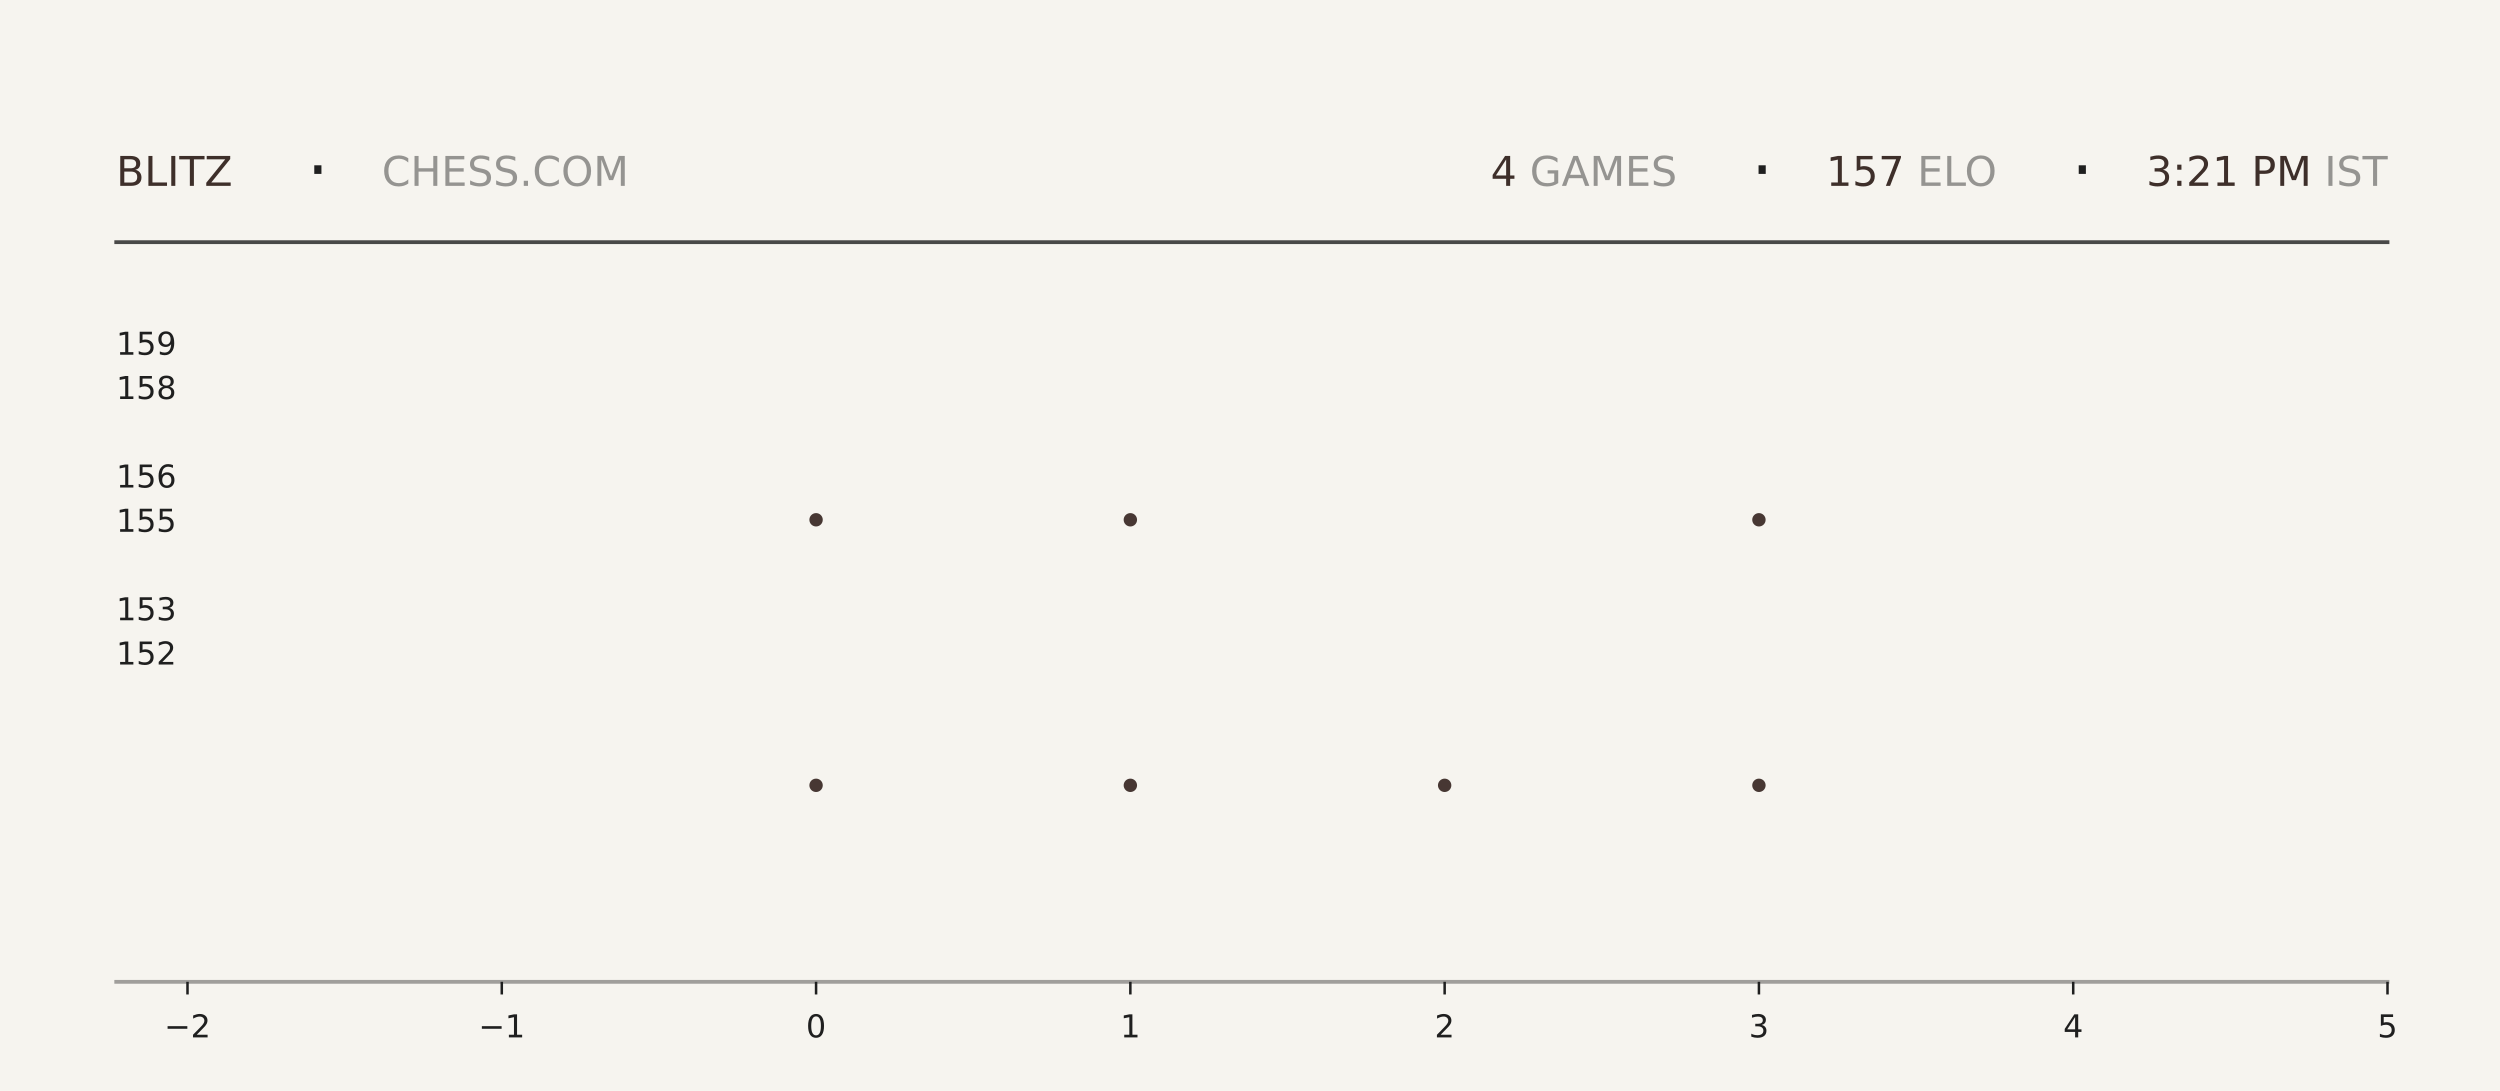
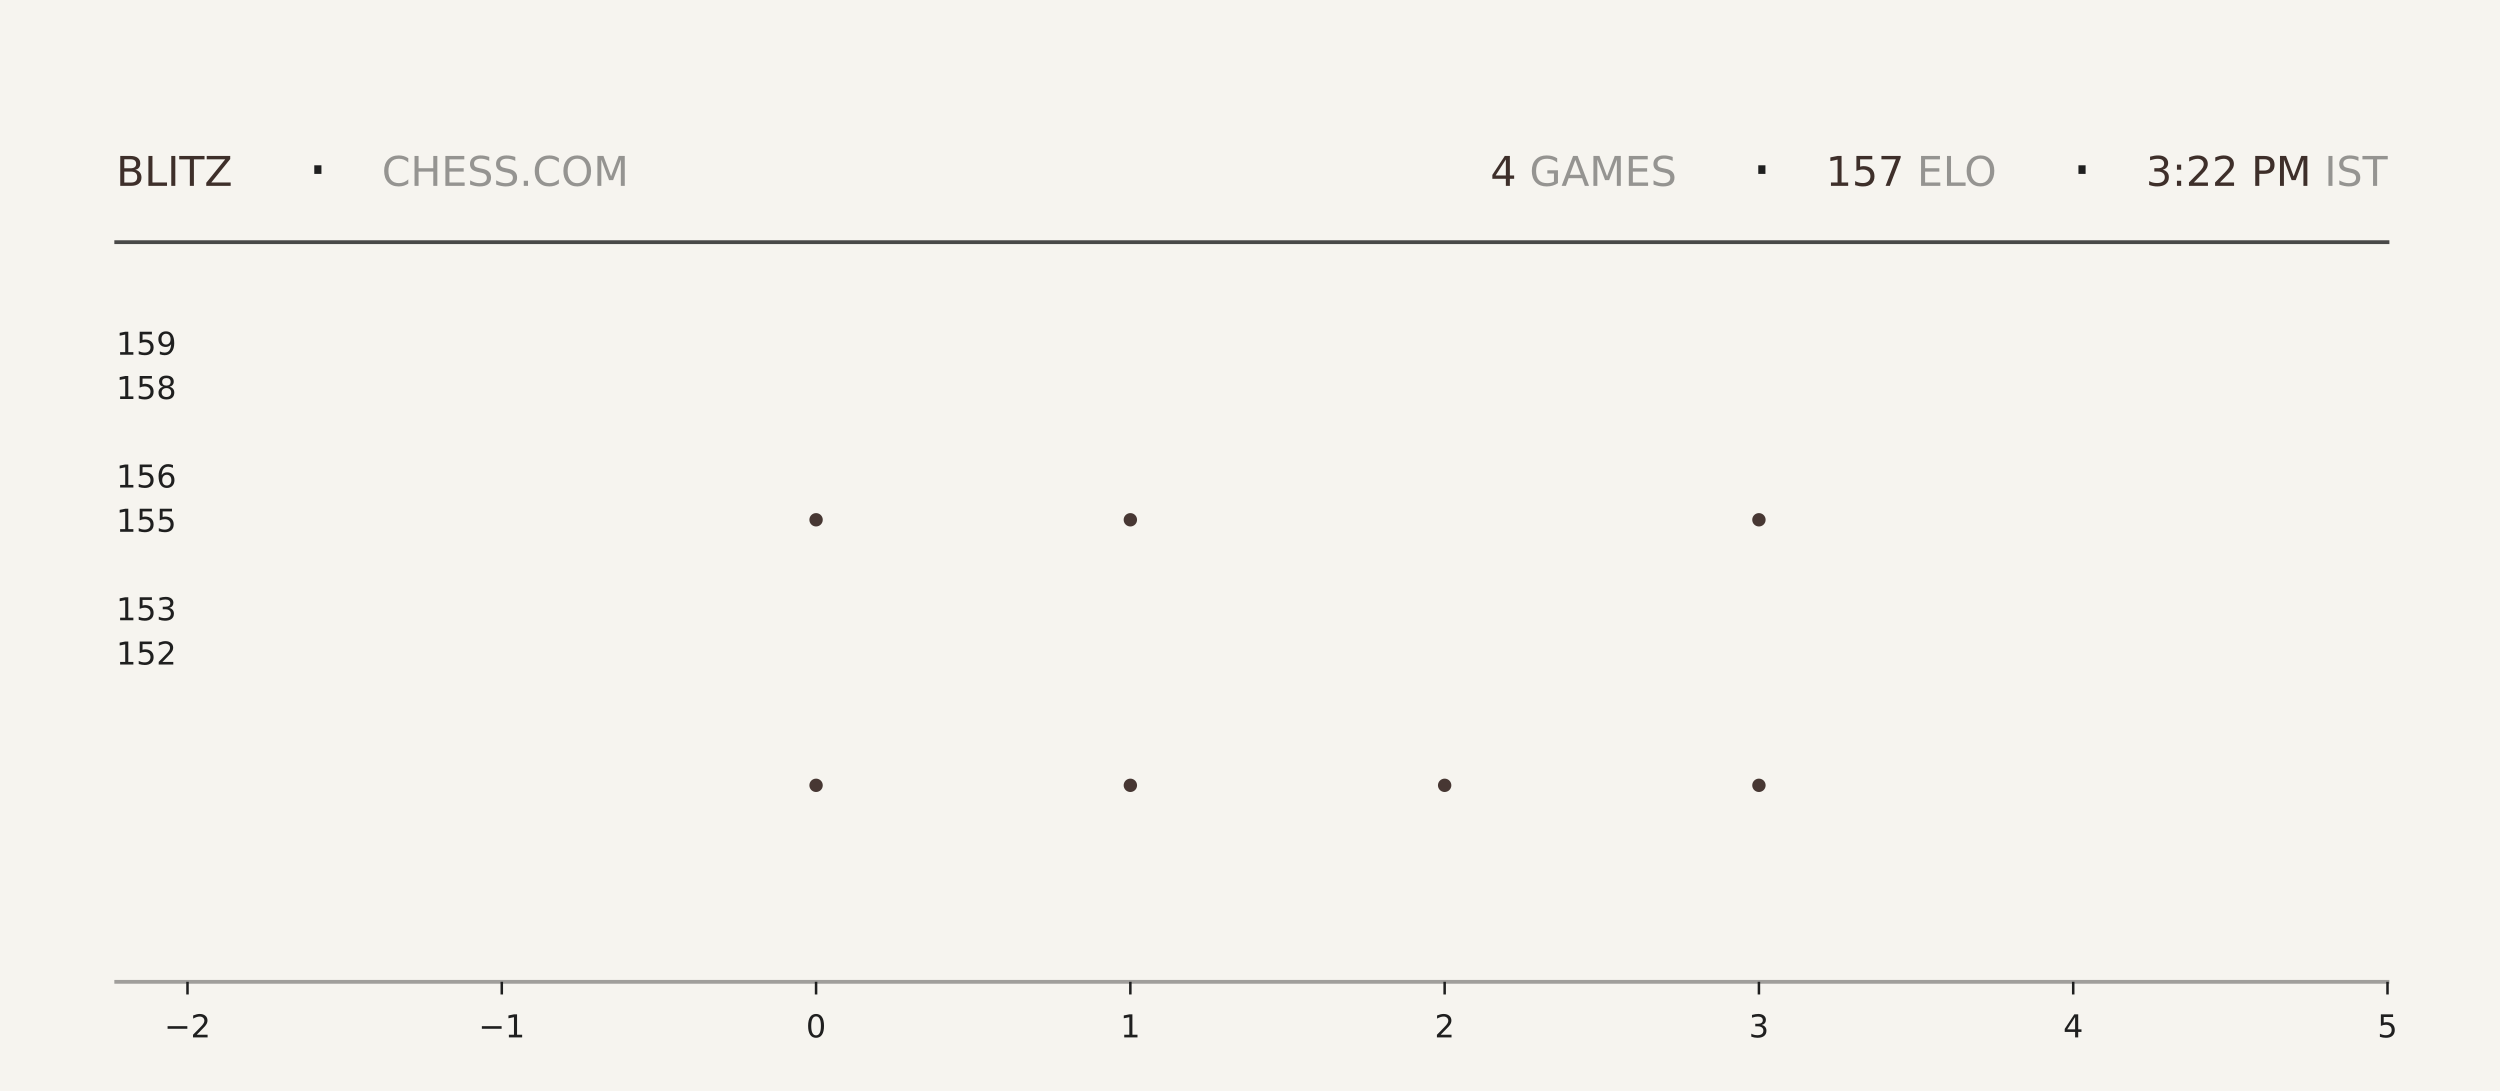
<svg xmlns="http://www.w3.org/2000/svg" xmlns:xlink="http://www.w3.org/1999/xlink" width="792pt" height="345.6pt" viewBox="0 0 792 345.6" version="1.1">
  <defs>
    <style type="text/css">*{stroke-linejoin: round; stroke-linecap: butt}</style>
  </defs>
  <g id="figure_1">
    <g id="patch_1">
      <path d="M 0 345.6  L 792 345.6  L 792 0  L 0 0  z " style="fill: #f6f4ef" />
    </g>
    <g id="axes_1">
      <g id="patch_2">
        <path d="M 59.4 311.04  L 756.36 311.04  L 756.36 103.68  L 59.4 103.68  z " style="fill: #f6f4ef" />
      </g>
      <g id="PathCollection_1">
        <defs>
-           <path id="mb838e14c48" d="M 0 2.121  C 0.563 2.121 1.102 1.898 1.5 1.5  C 1.898 1.102 2.121 0.563 2.121 0  C 2.121 -0.563 1.898 -1.102 1.5 -1.5  C 1.102 -1.898 0.563 -2.121 0 -2.121  C -0.563 -2.121 -1.102 -1.898 -1.5 -1.5  C -1.898 -1.102 -2.121 -0.563 -2.121 0  C -2.121 0.563 -1.898 1.102 -1.5 1.5  C -1.102 1.898 -0.563 2.121 0 2.121  z " />
-         </defs>
-         <g clip-path="url(#p07f7b0688a)">
-           <use xlink:href="#mb838e14c48" x="258.531" y="248.79" style="fill: #3e2f2a; fill-opacity: 0.95" />
-           <use xlink:href="#mb838e14c48" x="258.531" y="164.668" style="fill: #3e2f2a; fill-opacity: 0.95" />
+           <path id="mbda5b08cc0" d="M 0 2.121  C 0.563 2.121 1.102 1.898 1.5 1.5  C 1.898 1.102 2.121 0.563 2.121 0  C 2.121 -0.563 1.898 -1.102 1.5 -1.5  C 1.102 -1.898 0.563 -2.121 0 -2.121  C -0.563 -2.121 -1.102 -1.898 -1.5 -1.5  C -1.898 -1.102 -2.121 -0.563 -2.121 0  C -2.121 0.563 -1.898 1.102 -1.5 1.5  C -1.102 1.898 -0.563 2.121 0 2.121  z " />
+         </defs>
+         <g clip-path="url(#p65b786fc7b)">
+           <use xlink:href="#mbda5b08cc0" x="258.531" y="248.79" style="fill: #3e2f2a; fill-opacity: 0.95" />
+           <use xlink:href="#mbda5b08cc0" x="258.531" y="164.668" style="fill: #3e2f2a; fill-opacity: 0.95" />
        </g>
      </g>
      <g id="PathCollection_2">
-         <g clip-path="url(#p07f7b0688a)">
-           <use xlink:href="#mb838e14c48" x="358.097" y="248.79" style="fill: #3e2f2a; fill-opacity: 0.95" />
-           <use xlink:href="#mb838e14c48" x="358.097" y="164.668" style="fill: #3e2f2a; fill-opacity: 0.95" />
-           <use xlink:href="#mb838e14c48" x="358.097" y="80.547" style="fill: #3e2f2a; fill-opacity: 0.95" />
+         <g clip-path="url(#p65b786fc7b)">
+           <use xlink:href="#mbda5b08cc0" x="358.097" y="248.79" style="fill: #3e2f2a; fill-opacity: 0.95" />
+           <use xlink:href="#mbda5b08cc0" x="358.097" y="164.668" style="fill: #3e2f2a; fill-opacity: 0.95" />
+           <use xlink:href="#mbda5b08cc0" x="358.097" y="80.547" style="fill: #3e2f2a; fill-opacity: 0.95" />
        </g>
      </g>
      <g id="PathCollection_3">
-         <g clip-path="url(#p07f7b0688a)">
-           <use xlink:href="#mb838e14c48" x="457.663" y="248.79" style="fill: #3e2f2a; fill-opacity: 0.95" />
+         <g clip-path="url(#p65b786fc7b)">
+           <use xlink:href="#mbda5b08cc0" x="457.663" y="248.79" style="fill: #3e2f2a; fill-opacity: 0.95" />
        </g>
      </g>
      <g id="PathCollection_4">
-         <g clip-path="url(#p07f7b0688a)">
-           <use xlink:href="#mb838e14c48" x="557.229" y="248.79" style="fill: #3e2f2a; fill-opacity: 0.95" />
-           <use xlink:href="#mb838e14c48" x="557.229" y="164.668" style="fill: #3e2f2a; fill-opacity: 0.95" />
-           <use xlink:href="#mb838e14c48" x="557.229" y="80.547" style="fill: #3e2f2a; fill-opacity: 0.95" />
+         <g clip-path="url(#p65b786fc7b)">
+           <use xlink:href="#mbda5b08cc0" x="557.229" y="248.79" style="fill: #3e2f2a; fill-opacity: 0.95" />
+           <use xlink:href="#mbda5b08cc0" x="557.229" y="164.668" style="fill: #3e2f2a; fill-opacity: 0.95" />
+           <use xlink:href="#mbda5b08cc0" x="557.229" y="80.547" style="fill: #3e2f2a; fill-opacity: 0.95" />
        </g>
      </g>
      <g id="matplotlib.axis_1">
        <g id="xtick_1">
          <g id="line2d_1">
            <defs>
-               <path id="m36f7d6e1d6" d="M 0 0  L 0 4  " style="stroke: #1f1f1f; stroke-width: 0.8" />
+               <path id="m7a9d61b9a2" d="M 0 0  L 0 4  " style="stroke: #1f1f1f; stroke-width: 0.8" />
            </defs>
            <g>
-               <use xlink:href="#m36f7d6e1d6" x="59.4" y="311.04" style="fill: #1f1f1f; stroke: #1f1f1f; stroke-width: 0.8" />
+               <use xlink:href="#m7a9d61b9a2" x="59.4" y="311.04" style="fill: #1f1f1f; stroke: #1f1f1f; stroke-width: 0.8" />
            </g>
          </g>
          <g id="text_1">
            <g style="fill: #1f1f1f" transform="translate(52.02891 328.6384) scale(0.1 -0.1)">
              <defs>
                <path id="DejaVuSans-2212" d="M 678 2272  L 4684 2272  L 4684 1741  L 678 1741  L 678 2272  z " transform="scale(0.015625)" />
                <path id="DejaVuSans-32" d="M 1228 531  L 3431 531  L 3431 0  L 469 0  L 469 531  Q 828 903 1448 1529  Q 2069 2156 2228 2338  Q 2531 2678 2651 2914  Q 2772 3150 2772 3378  Q 2772 3750 2511 3984  Q 2250 4219 1831 4219  Q 1534 4219 1204 4116  Q 875 4013 500 3803  L 500 4441  Q 881 4594 1212 4672  Q 1544 4750 1819 4750  Q 2544 4750 2975 4387  Q 3406 4025 3406 3419  Q 3406 3131 3298 2873  Q 3191 2616 2906 2266  Q 2828 2175 2409 1742  Q 1991 1309 1228 531  z " transform="scale(0.015625)" />
              </defs>
              <use xlink:href="#DejaVuSans-2212" />
              <use xlink:href="#DejaVuSans-32" transform="translate(83.78906 0)" />
            </g>
          </g>
        </g>
        <g id="xtick_2">
          <g id="line2d_2">
            <g>
-               <use xlink:href="#m36f7d6e1d6" x="158.966" y="311.04" style="fill: #1f1f1f; stroke: #1f1f1f; stroke-width: 0.8" />
+               <use xlink:href="#m7a9d61b9a2" x="158.966" y="311.04" style="fill: #1f1f1f; stroke: #1f1f1f; stroke-width: 0.8" />
            </g>
          </g>
          <g id="text_2">
            <g style="fill: #1f1f1f" transform="translate(151.5946 328.6384) scale(0.1 -0.1)">
              <defs>
                <path id="DejaVuSans-31" d="M 794 531  L 1825 531  L 1825 4091  L 703 3866  L 703 4441  L 1819 4666  L 2450 4666  L 2450 531  L 3481 531  L 3481 0  L 794 0  L 794 531  z " transform="scale(0.015625)" />
              </defs>
              <use xlink:href="#DejaVuSans-2212" />
              <use xlink:href="#DejaVuSans-31" transform="translate(83.78906 0)" />
            </g>
          </g>
        </g>
        <g id="xtick_3">
          <g id="line2d_3">
            <g>
-               <use xlink:href="#m36f7d6e1d6" x="258.531" y="311.04" style="fill: #1f1f1f; stroke: #1f1f1f; stroke-width: 0.8" />
+               <use xlink:href="#m7a9d61b9a2" x="258.531" y="311.04" style="fill: #1f1f1f; stroke: #1f1f1f; stroke-width: 0.8" />
            </g>
          </g>
          <g id="text_3">
            <g style="fill: #1f1f1f" transform="translate(255.3502 328.6384) scale(0.1 -0.1)">
              <defs>
                <path id="DejaVuSans-30" d="M 2034 4250  Q 1547 4250 1301 3770  Q 1056 3291 1056 2328  Q 1056 1369 1301 889  Q 1547 409 2034 409  Q 2525 409 2770 889  Q 3016 1369 3016 2328  Q 3016 3291 2770 3770  Q 2525 4250 2034 4250  z M 2034 4750  Q 2819 4750 3233 4129  Q 3647 3509 3647 2328  Q 3647 1150 3233 529  Q 2819 -91 2034 -91  Q 1250 -91 836 529  Q 422 1150 422 2328  Q 422 3509 836 4129  Q 1250 4750 2034 4750  z " transform="scale(0.015625)" />
              </defs>
              <use xlink:href="#DejaVuSans-30" />
            </g>
          </g>
        </g>
        <g id="xtick_4">
          <g id="line2d_4">
            <g>
-               <use xlink:href="#m36f7d6e1d6" x="358.097" y="311.04" style="fill: #1f1f1f; stroke: #1f1f1f; stroke-width: 0.8" />
+               <use xlink:href="#m7a9d61b9a2" x="358.097" y="311.04" style="fill: #1f1f1f; stroke: #1f1f1f; stroke-width: 0.8" />
            </g>
          </g>
          <g id="text_4">
            <g style="fill: #1f1f1f" transform="translate(354.9159 328.6384) scale(0.1 -0.1)">
              <use xlink:href="#DejaVuSans-31" />
            </g>
          </g>
        </g>
        <g id="xtick_5">
          <g id="line2d_5">
            <g>
-               <use xlink:href="#m36f7d6e1d6" x="457.663" y="311.04" style="fill: #1f1f1f; stroke: #1f1f1f; stroke-width: 0.8" />
+               <use xlink:href="#m7a9d61b9a2" x="457.663" y="311.04" style="fill: #1f1f1f; stroke: #1f1f1f; stroke-width: 0.8" />
            </g>
          </g>
          <g id="text_5">
            <g style="fill: #1f1f1f" transform="translate(454.4816 328.6384) scale(0.1 -0.1)">
              <use xlink:href="#DejaVuSans-32" />
            </g>
          </g>
        </g>
        <g id="xtick_6">
          <g id="line2d_6">
            <g>
-               <use xlink:href="#m36f7d6e1d6" x="557.229" y="311.04" style="fill: #1f1f1f; stroke: #1f1f1f; stroke-width: 0.8" />
+               <use xlink:href="#m7a9d61b9a2" x="557.229" y="311.04" style="fill: #1f1f1f; stroke: #1f1f1f; stroke-width: 0.8" />
            </g>
          </g>
          <g id="text_6">
            <g style="fill: #1f1f1f" transform="translate(554.0473 328.6384) scale(0.1 -0.1)">
              <defs>
                <path id="DejaVuSans-33" d="M 2597 2516  Q 3050 2419 3304 2112  Q 3559 1806 3559 1356  Q 3559 666 3084 287  Q 2609 -91 1734 -91  Q 1441 -91 1130 -33  Q 819 25 488 141  L 488 750  Q 750 597 1062 519  Q 1375 441 1716 441  Q 2309 441 2620 675  Q 2931 909 2931 1356  Q 2931 1769 2642 2001  Q 2353 2234 1838 2234  L 1294 2234  L 1294 2753  L 1863 2753  Q 2328 2753 2575 2939  Q 2822 3125 2822 3475  Q 2822 3834 2567 4026  Q 2313 4219 1838 4219  Q 1578 4219 1281 4162  Q 984 4106 628 3988  L 628 4550  Q 988 4650 1302 4700  Q 1616 4750 1894 4750  Q 2613 4750 3031 4423  Q 3450 4097 3450 3541  Q 3450 3153 3228 2886  Q 3006 2619 2597 2516  z " transform="scale(0.015625)" />
              </defs>
              <use xlink:href="#DejaVuSans-33" />
            </g>
          </g>
        </g>
        <g id="xtick_7">
          <g id="line2d_7">
            <g>
-               <use xlink:href="#m36f7d6e1d6" x="656.794" y="311.04" style="fill: #1f1f1f; stroke: #1f1f1f; stroke-width: 0.8" />
+               <use xlink:href="#m7a9d61b9a2" x="656.794" y="311.04" style="fill: #1f1f1f; stroke: #1f1f1f; stroke-width: 0.8" />
            </g>
          </g>
          <g id="text_7">
            <g style="fill: #1f1f1f" transform="translate(653.613 328.6384) scale(0.1 -0.1)">
              <defs>
                <path id="DejaVuSans-34" d="M 2419 4116  L 825 1625  L 2419 1625  L 2419 4116  z M 2253 4666  L 3047 4666  L 3047 1625  L 3713 1625  L 3713 1100  L 3047 1100  L 3047 0  L 2419 0  L 2419 1100  L 313 1100  L 313 1709  L 2253 4666  z " transform="scale(0.015625)" />
              </defs>
              <use xlink:href="#DejaVuSans-34" />
            </g>
          </g>
        </g>
        <g id="xtick_8">
          <g id="line2d_8">
            <g>
-               <use xlink:href="#m36f7d6e1d6" x="756.36" y="311.04" style="fill: #1f1f1f; stroke: #1f1f1f; stroke-width: 0.8" />
+               <use xlink:href="#m7a9d61b9a2" x="756.36" y="311.04" style="fill: #1f1f1f; stroke: #1f1f1f; stroke-width: 0.8" />
            </g>
          </g>
          <g id="text_8">
            <g style="fill: #1f1f1f" transform="translate(753.1788 328.6384) scale(0.1 -0.1)">
              <defs>
                <path id="DejaVuSans-35" d="M 691 4666  L 3169 4666  L 3169 4134  L 1269 4134  L 1269 2991  Q 1406 3038 1543 3061  Q 1681 3084 1819 3084  Q 2600 3084 3056 2656  Q 3513 2228 3513 1497  Q 3513 744 3044 326  Q 2575 -91 1722 -91  Q 1428 -91 1123 -41  Q 819 9 494 109  L 494 744  Q 775 591 1075 516  Q 1375 441 1709 441  Q 2250 441 2565 725  Q 2881 1009 2881 1497  Q 2881 1984 2565 2268  Q 2250 2553 1709 2553  Q 1456 2553 1204 2497  Q 953 2441 691 2322  L 691 4666  z " transform="scale(0.015625)" />
              </defs>
              <use xlink:href="#DejaVuSans-35" />
            </g>
          </g>
        </g>
      </g>
      <g id="matplotlib.axis_2">
        <g id="ytick_1">
          <g id="line2d_9" />
          <g id="text_9">
            <g style="fill: #1f1f1f" transform="translate(36.8125 210.5283) scale(0.1 -0.1)">
              <use xlink:href="#DejaVuSans-31" />
              <use xlink:href="#DejaVuSans-35" transform="translate(63.62305 0)" />
              <use xlink:href="#DejaVuSans-32" transform="translate(127.2461 0)" />
            </g>
          </g>
        </g>
        <g id="ytick_2">
          <g id="line2d_10" />
          <g id="text_10">
            <g style="fill: #1f1f1f" transform="translate(36.8125 196.508) scale(0.1 -0.1)">
              <use xlink:href="#DejaVuSans-31" />
              <use xlink:href="#DejaVuSans-35" transform="translate(63.62305 0)" />
              <use xlink:href="#DejaVuSans-33" transform="translate(127.2461 0)" />
            </g>
          </g>
        </g>
        <g id="ytick_3">
          <g id="line2d_11" />
          <g id="text_11">
            <g style="fill: #1f1f1f" transform="translate(36.8125 168.4675) scale(0.1 -0.1)">
              <use xlink:href="#DejaVuSans-31" />
              <use xlink:href="#DejaVuSans-35" transform="translate(63.62305 0)" />
              <use xlink:href="#DejaVuSans-35" transform="translate(127.2461 0)" />
            </g>
          </g>
        </g>
        <g id="ytick_4">
          <g id="line2d_12" />
          <g id="text_12">
            <g style="fill: #1f1f1f" transform="translate(36.8125 154.4472) scale(0.1 -0.1)">
              <defs>
                <path id="DejaVuSans-36" d="M 2113 2584  Q 1688 2584 1439 2293  Q 1191 2003 1191 1497  Q 1191 994 1439 701  Q 1688 409 2113 409  Q 2538 409 2786 701  Q 3034 994 3034 1497  Q 3034 2003 2786 2293  Q 2538 2584 2113 2584  z M 3366 4563  L 3366 3988  Q 3128 4100 2886 4159  Q 2644 4219 2406 4219  Q 1781 4219 1451 3797  Q 1122 3375 1075 2522  Q 1259 2794 1537 2939  Q 1816 3084 2150 3084  Q 2853 3084 3261 2657  Q 3669 2231 3669 1497  Q 3669 778 3244 343  Q 2819 -91 2113 -91  Q 1303 -91 875 529  Q 447 1150 447 2328  Q 447 3434 972 4092  Q 1497 4750 2381 4750  Q 2619 4750 2861 4703  Q 3103 4656 3366 4563  z " transform="scale(0.015625)" />
              </defs>
              <use xlink:href="#DejaVuSans-31" />
              <use xlink:href="#DejaVuSans-35" transform="translate(63.62305 0)" />
              <use xlink:href="#DejaVuSans-36" transform="translate(127.2461 0)" />
            </g>
          </g>
        </g>
        <g id="ytick_5">
          <g id="line2d_13" />
          <g id="text_13">
            <g style="fill: #1f1f1f" transform="translate(36.8125 126.4066) scale(0.1 -0.1)">
              <defs>
                <path id="DejaVuSans-38" d="M 2034 2216  Q 1584 2216 1326 1975  Q 1069 1734 1069 1313  Q 1069 891 1326 650  Q 1584 409 2034 409  Q 2484 409 2743 651  Q 3003 894 3003 1313  Q 3003 1734 2745 1975  Q 2488 2216 2034 2216  z M 1403 2484  Q 997 2584 770 2862  Q 544 3141 544 3541  Q 544 4100 942 4425  Q 1341 4750 2034 4750  Q 2731 4750 3128 4425  Q 3525 4100 3525 3541  Q 3525 3141 3298 2862  Q 3072 2584 2669 2484  Q 3125 2378 3379 2068  Q 3634 1759 3634 1313  Q 3634 634 3220 271  Q 2806 -91 2034 -91  Q 1263 -91 848 271  Q 434 634 434 1313  Q 434 1759 690 2068  Q 947 2378 1403 2484  z M 1172 3481  Q 1172 3119 1398 2916  Q 1625 2713 2034 2713  Q 2441 2713 2670 2916  Q 2900 3119 2900 3481  Q 2900 3844 2670 4047  Q 2441 4250 2034 4250  Q 1625 4250 1398 4047  Q 1172 3844 1172 3481  z " transform="scale(0.015625)" />
              </defs>
              <use xlink:href="#DejaVuSans-31" />
              <use xlink:href="#DejaVuSans-35" transform="translate(63.62305 0)" />
              <use xlink:href="#DejaVuSans-38" transform="translate(127.2461 0)" />
            </g>
          </g>
        </g>
        <g id="ytick_6">
          <g id="line2d_14" />
          <g id="text_14">
            <g style="fill: #1f1f1f" transform="translate(36.8125 112.3863) scale(0.1 -0.1)">
              <defs>
                <path id="DejaVuSans-39" d="M 703 97  L 703 672  Q 941 559 1184 500  Q 1428 441 1663 441  Q 2288 441 2617 861  Q 2947 1281 2994 2138  Q 2813 1869 2534 1725  Q 2256 1581 1919 1581  Q 1219 1581 811 2004  Q 403 2428 403 3163  Q 403 3881 828 4315  Q 1253 4750 1959 4750  Q 2769 4750 3195 4129  Q 3622 3509 3622 2328  Q 3622 1225 3098 567  Q 2575 -91 1691 -91  Q 1453 -91 1209 -44  Q 966 3 703 97  z M 1959 2075  Q 2384 2075 2632 2365  Q 2881 2656 2881 3163  Q 2881 3666 2632 3958  Q 2384 4250 1959 4250  Q 1534 4250 1286 3958  Q 1038 3666 1038 3163  Q 1038 2656 1286 2365  Q 1534 2075 1959 2075  z " transform="scale(0.015625)" />
              </defs>
              <use xlink:href="#DejaVuSans-31" />
              <use xlink:href="#DejaVuSans-35" transform="translate(63.62305 0)" />
              <use xlink:href="#DejaVuSans-39" transform="translate(127.2461 0)" />
            </g>
          </g>
        </g>
      </g>
    </g>
    <g id="line2d_15">
      <path d="M 36.82 76.723  L 756.36 76.723  " style="fill: none; stroke: #1f1f1f; stroke-opacity: 0.8; stroke-width: 1.2; stroke-linecap: square" />
    </g>
    <g id="line2d_16">
      <path d="M 36.82 311.04  L 756.36 311.04  " style="fill: none; stroke: #1f1f1f; stroke-opacity: 0.4; stroke-width: 1.2; stroke-linecap: square" />
    </g>
    <g id="text_15">
      <g style="fill: #3e2f2a" transform="translate(36.82 58.88319) scale(0.13 -0.13)">
        <defs>
          <path id="DejaVuSans-42" d="M 1259 2228  L 1259 519  L 2272 519  Q 2781 519 3026 730  Q 3272 941 3272 1375  Q 3272 1813 3026 2020  Q 2781 2228 2272 2228  L 1259 2228  z M 1259 4147  L 1259 2741  L 2194 2741  Q 2656 2741 2882 2914  Q 3109 3088 3109 3444  Q 3109 3797 2882 3972  Q 2656 4147 2194 4147  L 1259 4147  z M 628 4666  L 2241 4666  Q 2963 4666 3353 4366  Q 3744 4066 3744 3513  Q 3744 3084 3544 2831  Q 3344 2578 2956 2516  Q 3422 2416 3680 2098  Q 3938 1781 3938 1306  Q 3938 681 3513 340  Q 3088 0 2303 0  L 628 0  L 628 4666  z " transform="scale(0.015625)" />
          <path id="DejaVuSans-4c" d="M 628 4666  L 1259 4666  L 1259 531  L 3531 531  L 3531 0  L 628 0  L 628 4666  z " transform="scale(0.015625)" />
          <path id="DejaVuSans-49" d="M 628 4666  L 1259 4666  L 1259 0  L 628 0  L 628 4666  z " transform="scale(0.015625)" />
          <path id="DejaVuSans-54" d="M -19 4666  L 3928 4666  L 3928 4134  L 2272 4134  L 2272 0  L 1638 0  L 1638 4134  L -19 4134  L -19 4666  z " transform="scale(0.015625)" />
          <path id="DejaVuSans-5a" d="M 359 4666  L 4025 4666  L 4025 4184  L 1075 531  L 4097 531  L 4097 0  L 288 0  L 288 481  L 3238 4134  L 359 4134  L 359 4666  z " transform="scale(0.015625)" />
        </defs>
        <use xlink:href="#DejaVuSans-42" />
        <use xlink:href="#DejaVuSans-4c" transform="translate(68.60352 0)" />
        <use xlink:href="#DejaVuSans-49" transform="translate(124.3164 0)" />
        <use xlink:href="#DejaVuSans-54" transform="translate(153.8086 0)" />
        <use xlink:href="#DejaVuSans-5a" transform="translate(214.8926 0)" />
      </g>
    </g>
    <g id="text_16">
      <g style="fill: #1f1f1f" transform="translate(97.21 61.36662) scale(0.22 -0.22)">
        <defs>
          <path id="DejaVuSans-b7" d="M 684 2619  L 1344 2619  L 1344 1825  L 684 1825  L 684 2619  z " transform="scale(0.015625)" />
        </defs>
        <use xlink:href="#DejaVuSans-b7" />
      </g>
    </g>
    <g id="text_17">
      <g style="fill: #1f1f1f; opacity: 0.45" transform="translate(120.97 58.88319) scale(0.13 -0.13)">
        <defs>
          <path id="DejaVuSans-43" d="M 4122 4306  L 4122 3641  Q 3803 3938 3442 4084  Q 3081 4231 2675 4231  Q 1875 4231 1450 3742  Q 1025 3253 1025 2328  Q 1025 1406 1450 917  Q 1875 428 2675 428  Q 3081 428 3442 575  Q 3803 722 4122 1019  L 4122 359  Q 3791 134 3420 21  Q 3050 -91 2638 -91  Q 1578 -91 968 557  Q 359 1206 359 2328  Q 359 3453 968 4101  Q 1578 4750 2638 4750  Q 3056 4750 3426 4639  Q 3797 4528 4122 4306  z " transform="scale(0.015625)" />
          <path id="DejaVuSans-48" d="M 628 4666  L 1259 4666  L 1259 2753  L 3553 2753  L 3553 4666  L 4184 4666  L 4184 0  L 3553 0  L 3553 2222  L 1259 2222  L 1259 0  L 628 0  L 628 4666  z " transform="scale(0.015625)" />
          <path id="DejaVuSans-45" d="M 628 4666  L 3578 4666  L 3578 4134  L 1259 4134  L 1259 2753  L 3481 2753  L 3481 2222  L 1259 2222  L 1259 531  L 3634 531  L 3634 0  L 628 0  L 628 4666  z " transform="scale(0.015625)" />
          <path id="DejaVuSans-53" d="M 3425 4513  L 3425 3897  Q 3066 4069 2747 4153  Q 2428 4238 2131 4238  Q 1616 4238 1336 4038  Q 1056 3838 1056 3469  Q 1056 3159 1242 3001  Q 1428 2844 1947 2747  L 2328 2669  Q 3034 2534 3370 2195  Q 3706 1856 3706 1288  Q 3706 609 3251 259  Q 2797 -91 1919 -91  Q 1588 -91 1214 -16  Q 841 59 441 206  L 441 856  Q 825 641 1194 531  Q 1563 422 1919 422  Q 2459 422 2753 634  Q 3047 847 3047 1241  Q 3047 1584 2836 1778  Q 2625 1972 2144 2069  L 1759 2144  Q 1053 2284 737 2584  Q 422 2884 422 3419  Q 422 4038 858 4394  Q 1294 4750 2059 4750  Q 2388 4750 2728 4690  Q 3069 4631 3425 4513  z " transform="scale(0.015625)" />
          <path id="DejaVuSans-2e" d="M 684 794  L 1344 794  L 1344 0  L 684 0  L 684 794  z " transform="scale(0.015625)" />
          <path id="DejaVuSans-4f" d="M 2522 4238  Q 1834 4238 1429 3725  Q 1025 3213 1025 2328  Q 1025 1447 1429 934  Q 1834 422 2522 422  Q 3209 422 3611 934  Q 4013 1447 4013 2328  Q 4013 3213 3611 3725  Q 3209 4238 2522 4238  z M 2522 4750  Q 3503 4750 4090 4092  Q 4678 3434 4678 2328  Q 4678 1225 4090 567  Q 3503 -91 2522 -91  Q 1538 -91 948 565  Q 359 1222 359 2328  Q 359 3434 948 4092  Q 1538 4750 2522 4750  z " transform="scale(0.015625)" />
          <path id="DejaVuSans-4d" d="M 628 4666  L 1569 4666  L 2759 1491  L 3956 4666  L 4897 4666  L 4897 0  L 4281 0  L 4281 4097  L 3078 897  L 2444 897  L 1241 4097  L 1241 0  L 628 0  L 628 4666  z " transform="scale(0.015625)" />
        </defs>
        <use xlink:href="#DejaVuSans-43" />
        <use xlink:href="#DejaVuSans-48" transform="translate(69.82422 0)" />
        <use xlink:href="#DejaVuSans-45" transform="translate(145.0195 0)" />
        <use xlink:href="#DejaVuSans-53" transform="translate(208.2031 0)" />
        <use xlink:href="#DejaVuSans-53" transform="translate(271.6797 0)" />
        <use xlink:href="#DejaVuSans-2e" transform="translate(335.1562 0)" />
        <use xlink:href="#DejaVuSans-43" transform="translate(366.9434 0)" />
        <use xlink:href="#DejaVuSans-4f" transform="translate(436.7676 0)" />
        <use xlink:href="#DejaVuSans-4d" transform="translate(515.4785 0)" />
      </g>
    </g>
    <g id="text_18">
-       <g style="fill: #3e2f2a" transform="translate(472.23 58.88319) scale(0.13 -0.13)">
+       <g style="fill: #3e2f2a" transform="translate(472.14 58.88319) scale(0.13 -0.13)">
        <use xlink:href="#DejaVuSans-34" />
      </g>
    </g>
    <g id="text_19">
-       <g style="fill: #1f1f1f; opacity: 0.45" transform="translate(480.51 58.88319) scale(0.13 -0.13)">
+       <g style="fill: #1f1f1f; opacity: 0.45" transform="translate(480.42 58.88319) scale(0.13 -0.13)">
        <defs>
          <path id="DejaVuSans-20" transform="scale(0.015625)" />
          <path id="DejaVuSans-47" d="M 3809 666  L 3809 1919  L 2778 1919  L 2778 2438  L 4434 2438  L 4434 434  Q 4069 175 3628 42  Q 3188 -91 2688 -91  Q 1594 -91 976 548  Q 359 1188 359 2328  Q 359 3472 976 4111  Q 1594 4750 2688 4750  Q 3144 4750 3555 4637  Q 3966 4525 4313 4306  L 4313 3634  Q 3963 3931 3569 4081  Q 3175 4231 2741 4231  Q 1884 4231 1454 3753  Q 1025 3275 1025 2328  Q 1025 1384 1454 906  Q 1884 428 2741 428  Q 3075 428 3337 486  Q 3600 544 3809 666  z " transform="scale(0.015625)" />
          <path id="DejaVuSans-41" d="M 2188 4044  L 1331 1722  L 3047 1722  L 2188 4044  z M 1831 4666  L 2547 4666  L 4325 0  L 3669 0  L 3244 1197  L 1141 1197  L 716 0  L 50 0  L 1831 4666  z " transform="scale(0.015625)" />
        </defs>
        <use xlink:href="#DejaVuSans-20" />
        <use xlink:href="#DejaVuSans-47" transform="translate(31.78711 0)" />
        <use xlink:href="#DejaVuSans-41" transform="translate(109.2773 0)" />
        <use xlink:href="#DejaVuSans-4d" transform="translate(177.6855 0)" />
        <use xlink:href="#DejaVuSans-45" transform="translate(263.9648 0)" />
        <use xlink:href="#DejaVuSans-53" transform="translate(327.1484 0)" />
      </g>
    </g>
    <g id="text_20">
-       <g style="fill: #1f1f1f" transform="translate(554.76 61.36662) scale(0.22 -0.22)">
+       <g style="fill: #1f1f1f" transform="translate(554.67 61.36662) scale(0.22 -0.22)">
        <use xlink:href="#DejaVuSans-b7" />
      </g>
    </g>
    <g id="text_21">
-       <g style="fill: #3e2f2a" transform="translate(578.52 58.88319) scale(0.13 -0.13)">
+       <g style="fill: #3e2f2a" transform="translate(578.43 58.88319) scale(0.13 -0.13)">
        <defs>
          <path id="DejaVuSans-37" d="M 525 4666  L 3525 4666  L 3525 4397  L 1831 0  L 1172 0  L 2766 4134  L 525 4134  L 525 4666  z " transform="scale(0.015625)" />
        </defs>
        <use xlink:href="#DejaVuSans-31" />
        <use xlink:href="#DejaVuSans-35" transform="translate(63.62305 0)" />
        <use xlink:href="#DejaVuSans-37" transform="translate(127.2461 0)" />
      </g>
    </g>
    <g id="text_22">
-       <g style="fill: #1f1f1f; opacity: 0.45" transform="translate(603.27 58.88319) scale(0.13 -0.13)">
+       <g style="fill: #1f1f1f; opacity: 0.45" transform="translate(603.18 58.88319) scale(0.13 -0.13)">
        <use xlink:href="#DejaVuSans-20" />
        <use xlink:href="#DejaVuSans-45" transform="translate(31.78711 0)" />
        <use xlink:href="#DejaVuSans-4c" transform="translate(94.9707 0)" />
        <use xlink:href="#DejaVuSans-4f" transform="translate(147.0586 0)" />
      </g>
    </g>
    <g id="text_23">
-       <g style="fill: #1f1f1f" transform="translate(656.19 61.36662) scale(0.22 -0.22)">
+       <g style="fill: #1f1f1f" transform="translate(656.1 61.36662) scale(0.22 -0.22)">
        <use xlink:href="#DejaVuSans-b7" />
      </g>
    </g>
    <g id="text_24">
-       <g style="fill: #3e2f2a" transform="translate(679.95 58.88319) scale(0.13 -0.13)">
+       <g style="fill: #3e2f2a" transform="translate(679.86 58.88319) scale(0.13 -0.13)">
        <defs>
          <path id="DejaVuSans-3a" d="M 750 794  L 1409 794  L 1409 0  L 750 0  L 750 794  z M 750 3309  L 1409 3309  L 1409 2516  L 750 2516  L 750 3309  z " transform="scale(0.015625)" />
          <path id="DejaVuSans-50" d="M 1259 4147  L 1259 2394  L 2053 2394  Q 2494 2394 2734 2622  Q 2975 2850 2975 3272  Q 2975 3691 2734 3919  Q 2494 4147 2053 4147  L 1259 4147  z M 628 4666  L 2053 4666  Q 2838 4666 3239 4311  Q 3641 3956 3641 3272  Q 3641 2581 3239 2228  Q 2838 1875 2053 1875  L 1259 1875  L 1259 0  L 628 0  L 628 4666  z " transform="scale(0.015625)" />
        </defs>
        <use xlink:href="#DejaVuSans-33" />
        <use xlink:href="#DejaVuSans-3a" transform="translate(63.62305 0)" />
        <use xlink:href="#DejaVuSans-32" transform="translate(97.31445 0)" />
-         <use xlink:href="#DejaVuSans-31" transform="translate(160.9375 0)" />
+         <use xlink:href="#DejaVuSans-32" transform="translate(160.9375 0)" />
        <use xlink:href="#DejaVuSans-20" transform="translate(224.5605 0)" />
        <use xlink:href="#DejaVuSans-50" transform="translate(256.3477 0)" />
        <use xlink:href="#DejaVuSans-4d" transform="translate(316.6504 0)" />
      </g>
    </g>
    <g id="text_25">
      <g style="fill: #1f1f1f; opacity: 0.45" transform="translate(732.24 58.88319) scale(0.13 -0.13)">
        <use xlink:href="#DejaVuSans-20" />
        <use xlink:href="#DejaVuSans-49" transform="translate(31.78711 0)" />
        <use xlink:href="#DejaVuSans-53" transform="translate(61.2793 0)" />
        <use xlink:href="#DejaVuSans-54" transform="translate(124.7559 0)" />
      </g>
    </g>
  </g>
  <defs>
-     <clipPath id="p07f7b0688a">
+     <clipPath id="p65b786fc7b">
      <rect x="59.4" y="103.68" width="696.96" height="207.36" />
    </clipPath>
  </defs>
</svg>
